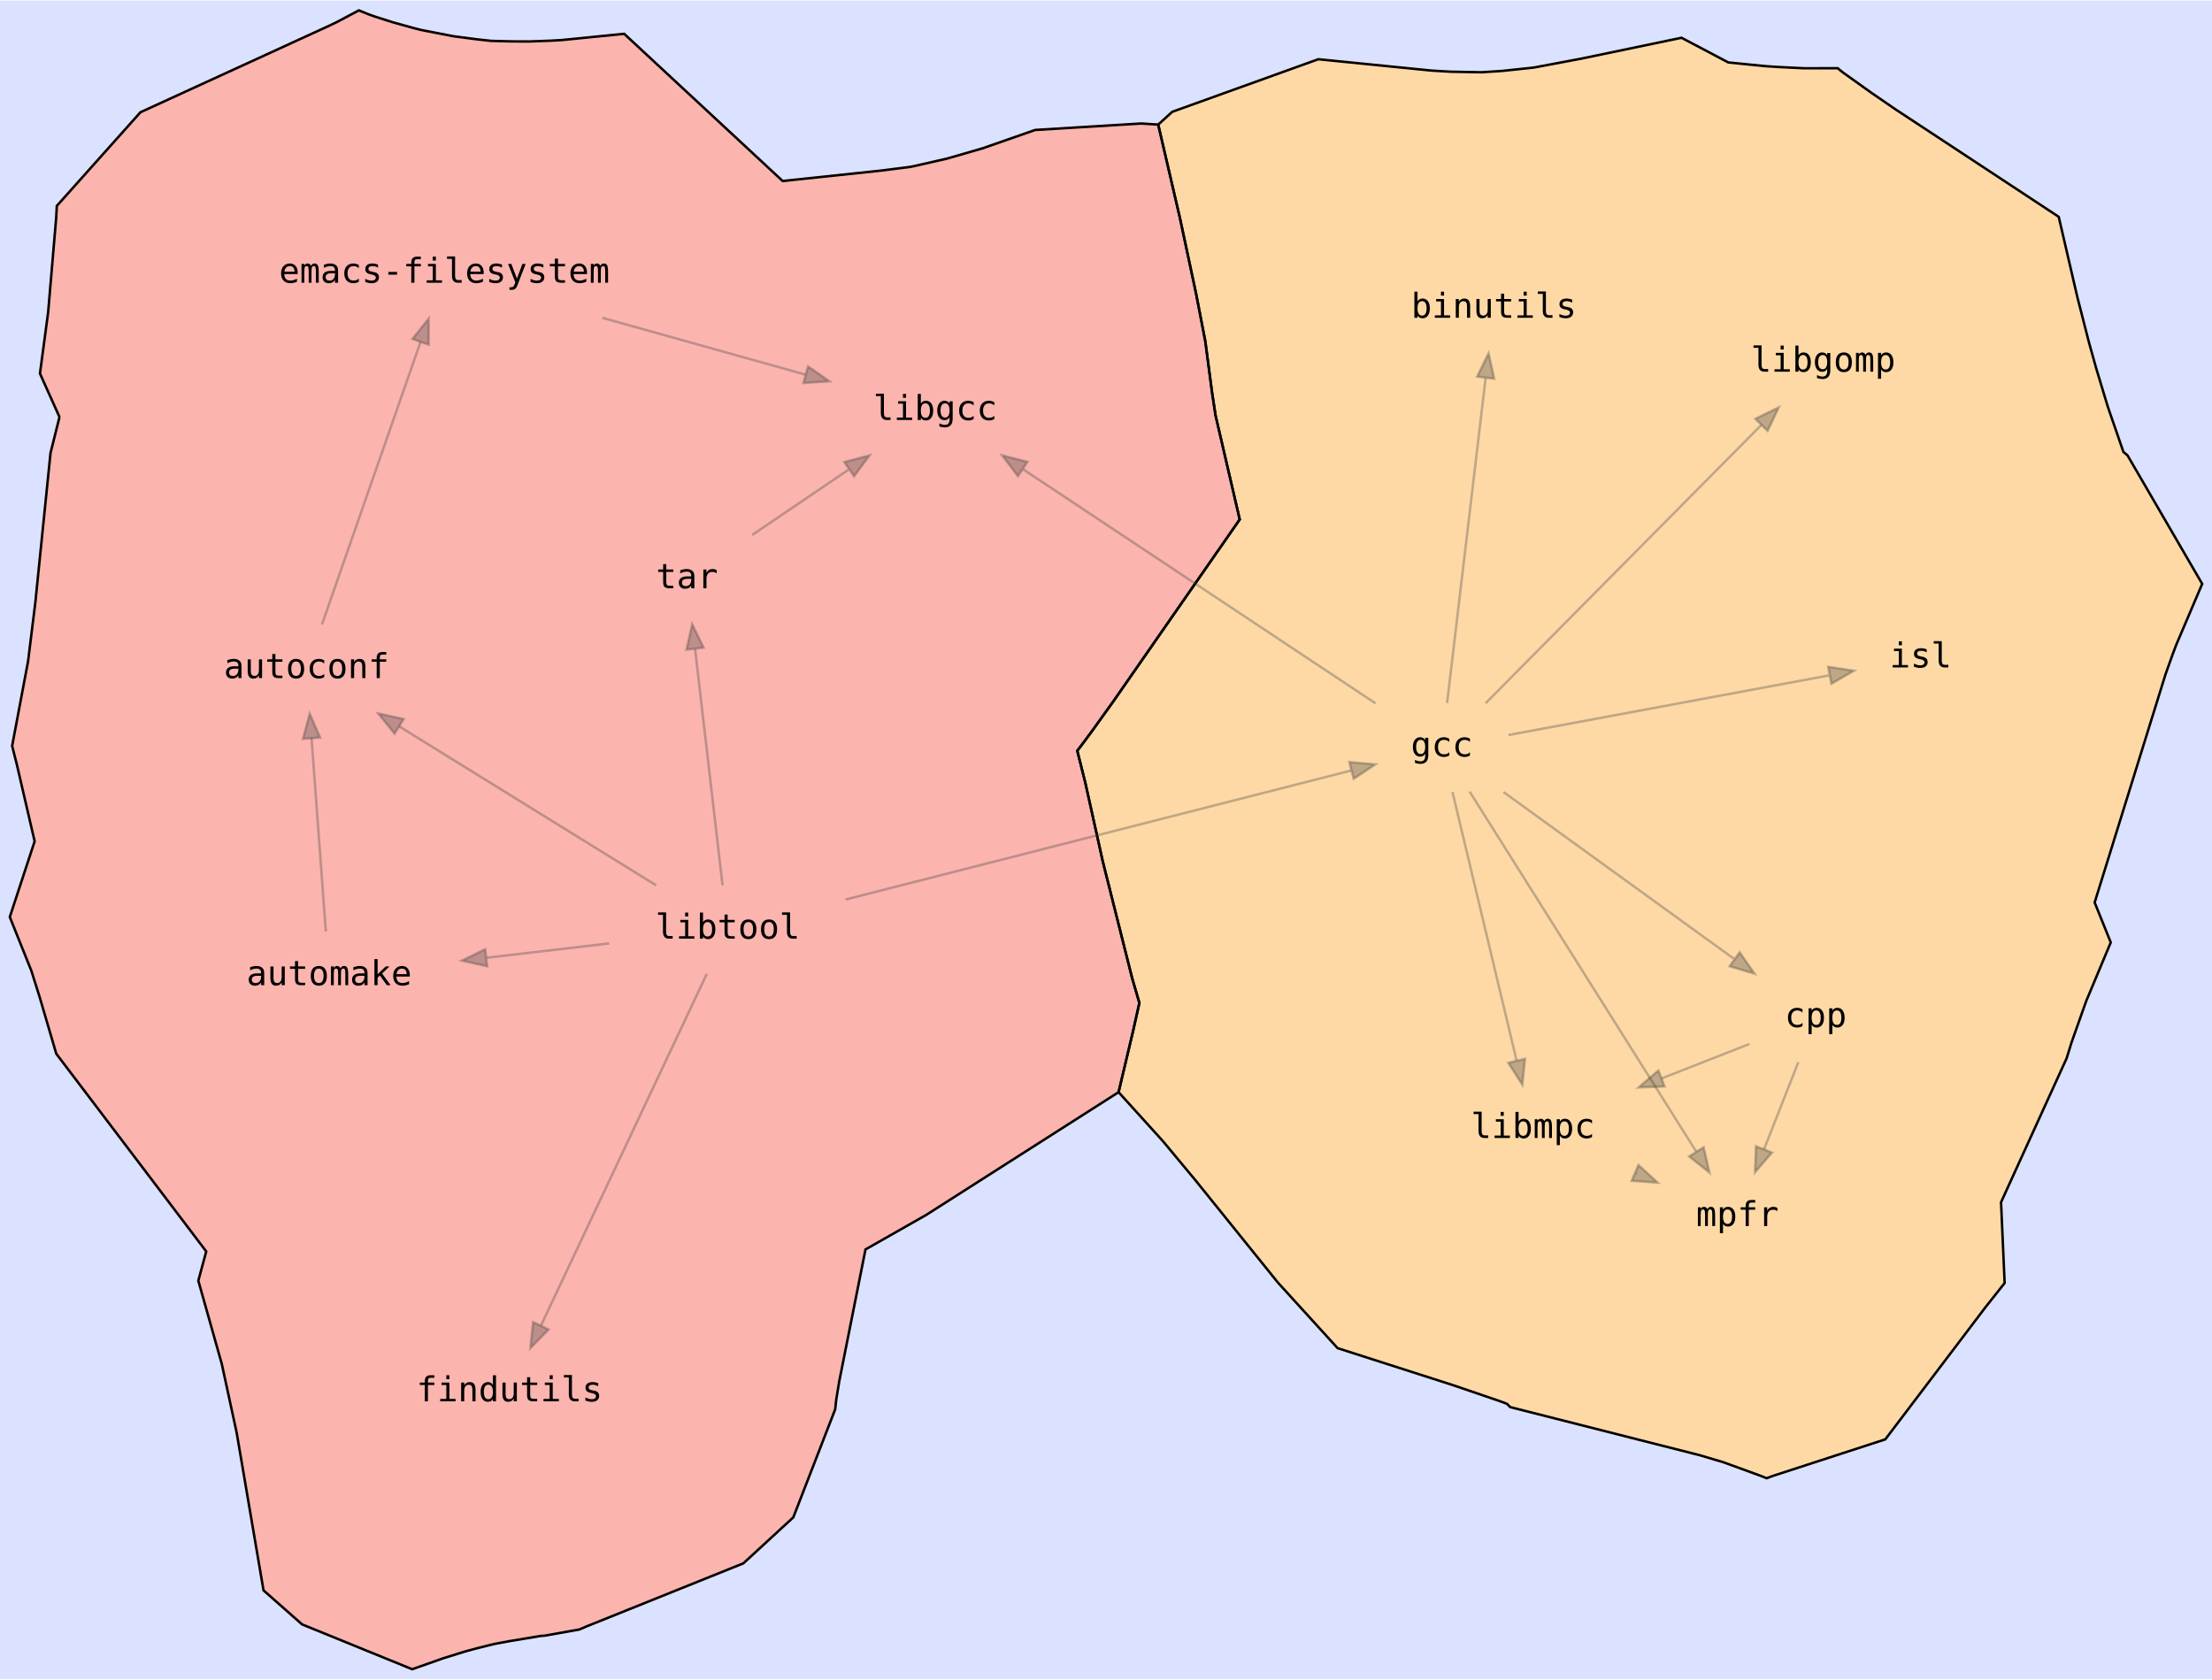
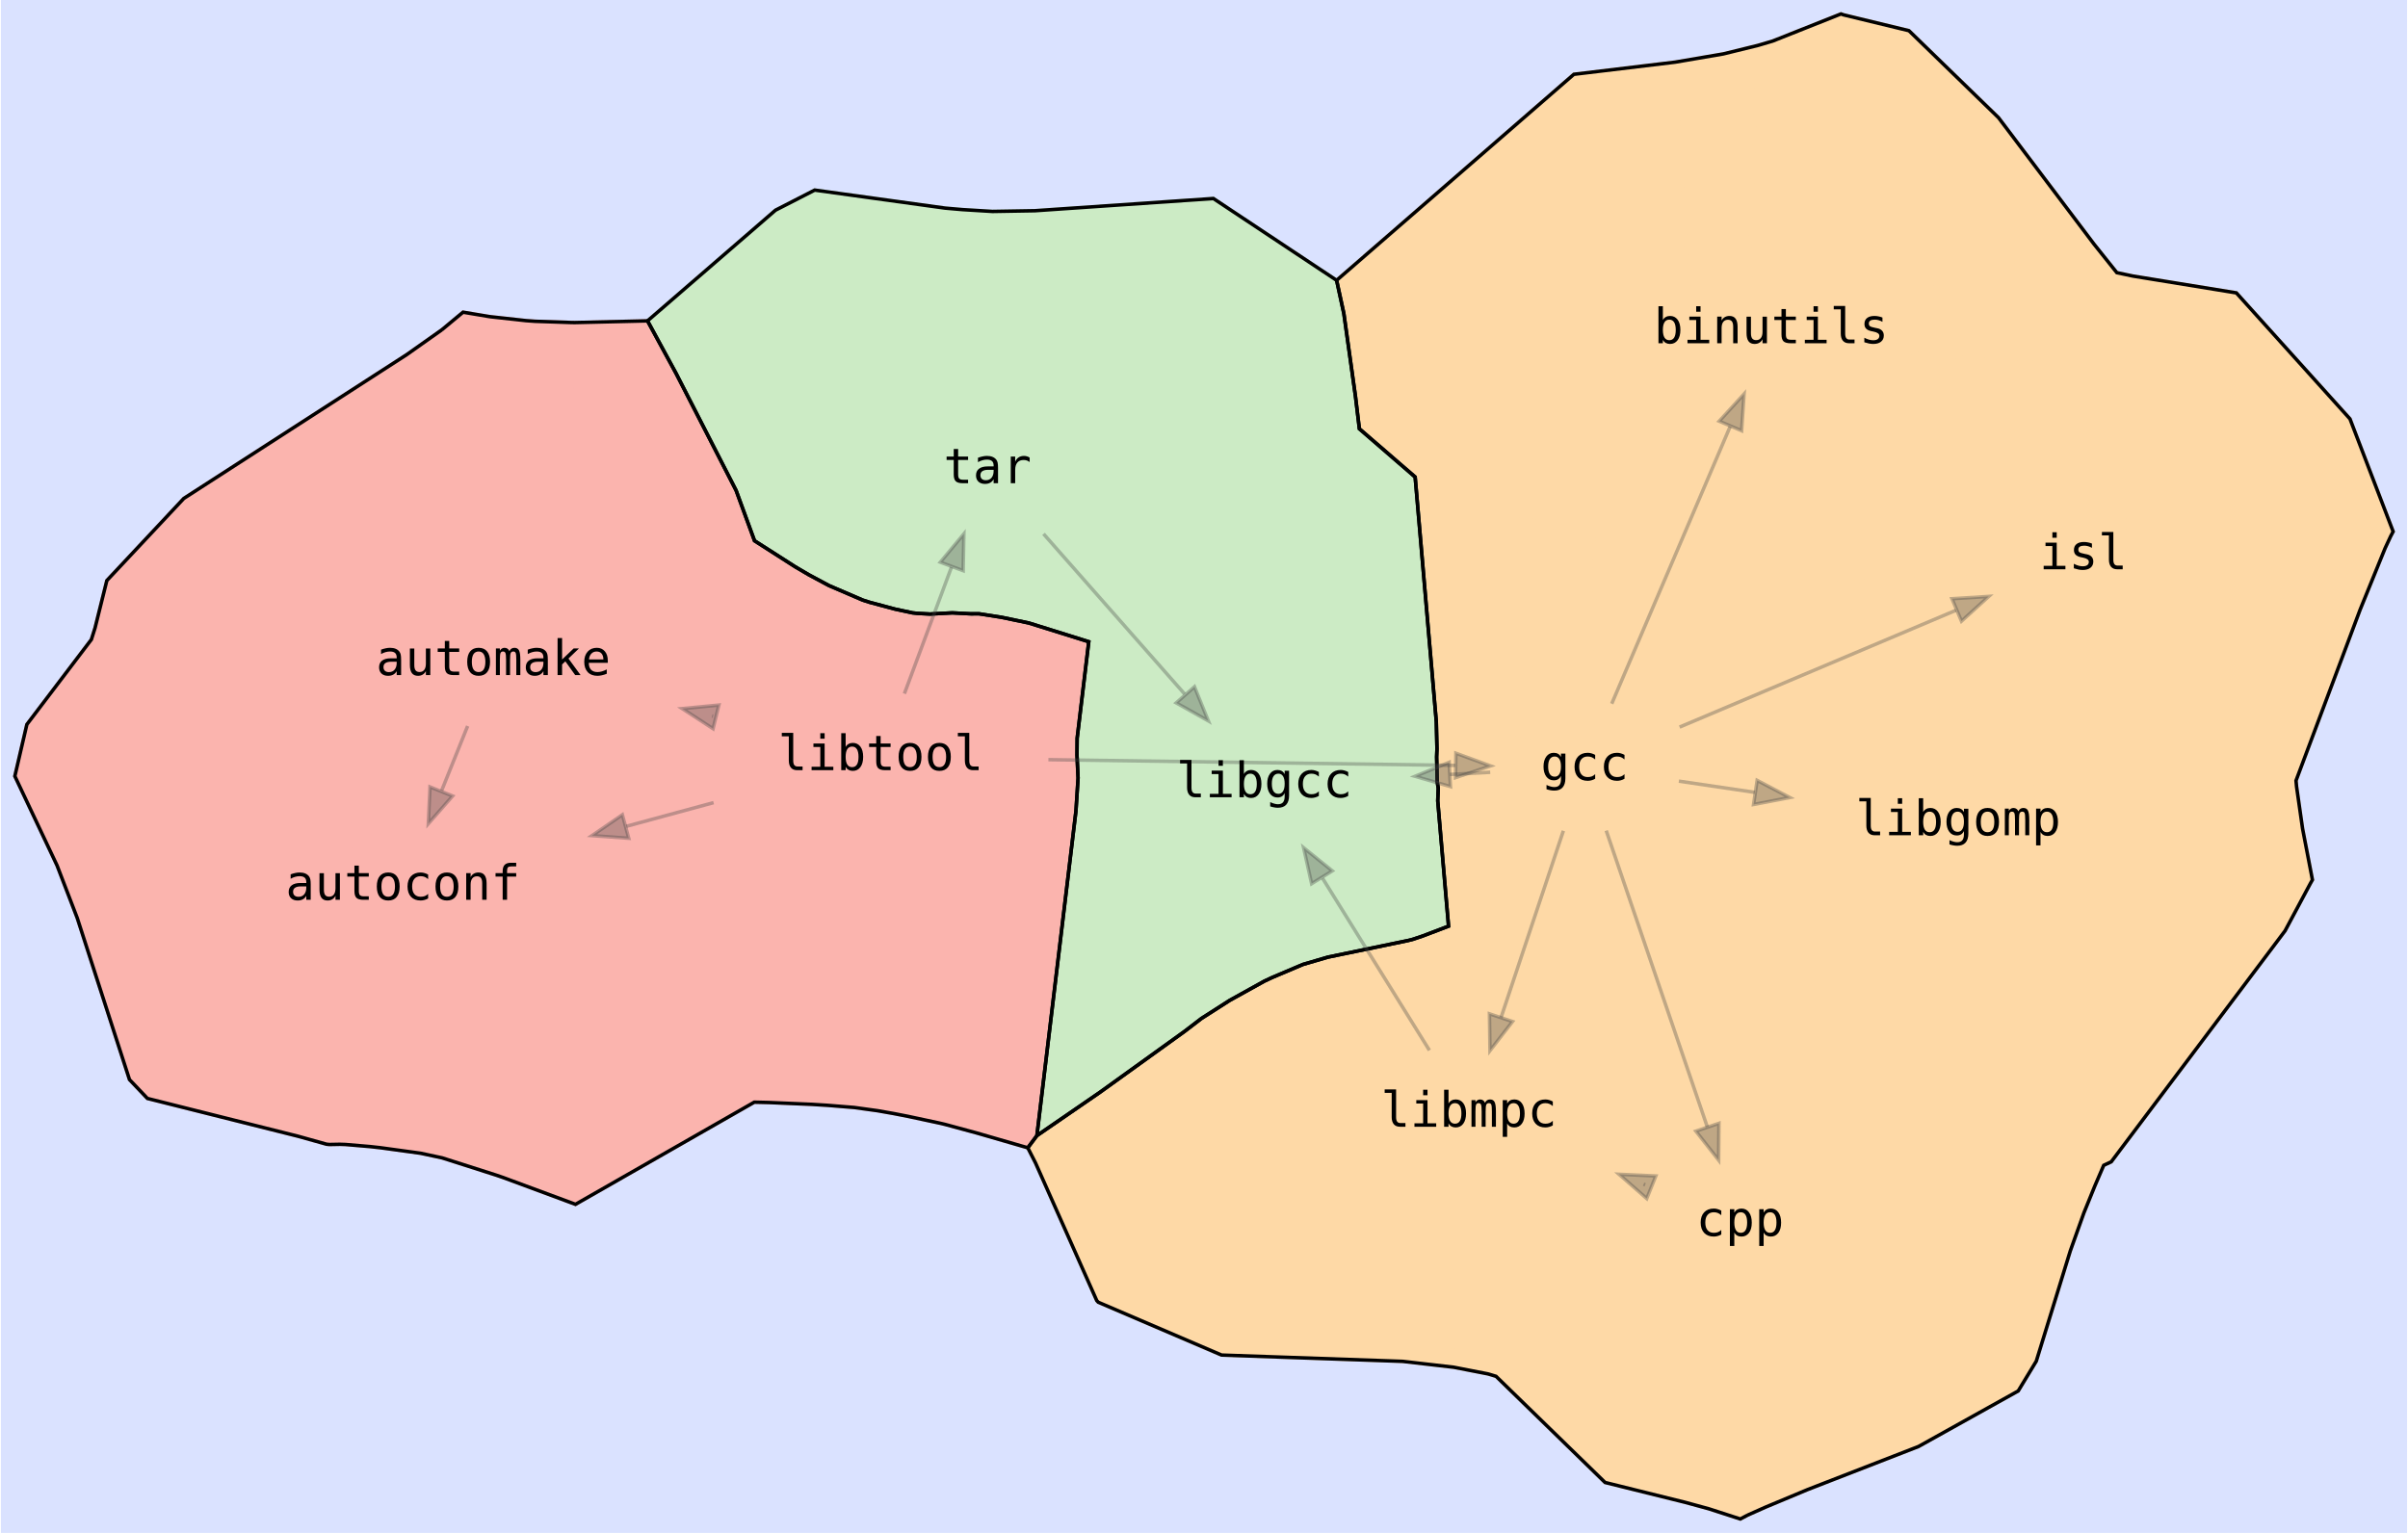
- <svg xmlns="http://www.w3.org/2000/svg" width="902pt" height="685pt" viewBox="0.00 0.00 902.17 684.65">
-   <g id="graph0" class="graph" transform="scale(1 1) rotate(0) translate(71.0309 585.6725)">
-     <polygon fill="#dae2ff" stroke="transparent" points="-71.031,98.979 -71.031,-585.673 831.138,-585.673 831.138,98.979 -71.031,98.979" />
-     <polygon fill="#fbb4ae" stroke="#fbb4ae" points="424.741,-416.425 423.316,-425.794 420.56,-446.665 416.779,-466.207 410.222,-496.91 401.351,-535.092 394.406,-535.528 351.139,-532.891 329.694,-525.401 328.096,-476.772 330.12,-425.494 327.396,-422.67 360.505,-416.477 347.459,-415.678 344.605,-415.189 344.605,-415.189 347.459,-415.678 360.505,-416.477 327.396,-422.67 330.12,-425.494 328.096,-476.772 329.694,-525.401 315.157,-521.2 315.646,-444.3 315.608,-443.918 311.299,-422.942 315.801,-421.06 319.252,-418.184 318.242,-416.95 316.615,-415.697 316.615,-415.697 318.242,-416.95 319.252,-418.184 315.801,-421.06 311.299,-422.942 308.939,-422.942 305.681,-421.651 301.597,-418.251 301.238,-418.251 303.115,-342.569 297.275,-417.079 295.998,-416.356 294.476,-413.73 294.476,-413.73 295.998,-416.356 297.275,-417.079 303.115,-342.569 301.238,-418.251 301.597,-418.251 305.681,-421.651 308.939,-422.942 311.299,-422.942 315.608,-443.918 315.646,-444.3 315.157,-521.2 301.836,-518.164 300.681,-517.924 299.708,-517.762 288.201,-516.31 248.175,-512.074 183.542,-572.116 158.177,-569.577 155.413,-493.828 155.413,-493.828 158.177,-569.577 153.839,-569.325 144.785,-568.988 137.844,-569.021 129.163,-569.246 129.246,-559.931 128.578,-514.06 129.2,-499.867 133.05,-474.359 133.05,-474.359 129.2,-499.867 128.578,-514.06 129.246,-559.931 129.163,-569.246 123.512,-569.867 113.919,-571.124 113.83,-512.371 118.352,-475.502 119.375,-474.528 116.476,-471.619 113.788,-470.086 110.463,-469.454 107.198,-470.089 107.198,-470.089 110.463,-469.454 113.788,-470.086 116.476,-471.619 119.375,-474.528 118.352,-475.502 113.83,-512.371 113.919,-571.124 100.659,-573.699 97.608,-574.482 88.95,-576.888 90.287,-494.876 87.497,-474.507 87.497,-474.507 90.287,-494.876 88.95,-576.888 81.608,-579.236 79.284,-580.076 75.332,-581.673 66.332,-576.9 63.408,-575.49 -13.743,-540.123 -47.855,-501.93 -48.096,-497.296 -51.386,-458.599 -54.73,-433.549 -46.766,-415.792 -50.425,-401.13 -56.622,-340.115 -59.572,-316.224 -66.079,-281.632 -64.137,-273.95 -56.901,-242.731 -67.031,-211.861 -58.221,-189.877 -54.872,-179.241 37.869,-180.564 40.948,-150.227 41.846,-160.555 41.846,-160.555 40.948,-150.227 37.869,-180.564 -54.872,-179.241 -48.083,-156.093 13.082,-75.437 9.857,-63.505 19.419,-29.584 25.502,-1.458 36.447,62.807 52.165,76.683 97.081,94.979 109.635,90.549 110.442,27.771 110.442,27.771 109.635,90.549 118.166,87.89 118.882,87.682 123.568,86.416 130.381,84.716 136.42,83.584 149.59,81.386 151.144,81.288 164.422,78.915 160.594,-14.211 160.539,-14.311 158.45,-16.284 152.919,13.902 150.466,37.834 149.601,74.239 141.832,-14.632 145.143,-17.364 145.665,-18.041 145.168,-18.678 141.921,-21.338 139.263,-22.396 135.262,-22.396 135.262,-22.396 139.263,-22.396 141.921,-21.338 145.168,-18.678 145.665,-18.041 145.143,-17.364 141.832,-14.632 149.601,74.239 150.466,37.834 152.919,13.902 158.45,-16.284 160.539,-14.311 160.594,-14.211 164.422,78.915 165.214,78.79 168.188,77.519 232.158,51.786 252.525,33.028 269.596,-11.022 270.039,-15.028 271.252,-22.447 281.961,-76.257 306.73,-90.338 385.183,-140.405 391.136,-165.501 393.67,-176.823 390.747,-186.803 378.741,-234.525 266.859,-214.996 247.763,-213.794 244.718,-210.762 244.006,-209.26 241.16,-207.502 237.871,-251.852 237.714,-258.616 232.44,-209 234.547,-206.797 232.517,-204.641 229.642,-202.88 229.642,-202.88 232.517,-204.641 234.547,-206.797 232.44,-209 229.914,-210.518 226.156,-211.298 221.335,-210.257 217.636,-207.994 216.688,-207.062 218.648,-204.989 218.648,-204.989 216.688,-207.062 215.243,-207.062 211.525,-264.31 210.859,-207.109 209.411,-208.028 207.351,-211.528 203.617,-214.301 197.3,-212.678 143.567,-220.217 145.015,-206.642 145.439,-196.443 88.502,-194.893 86.126,-192.276 98.204,-189.221 146.117,-187.329 146.608,-183.802 101.469,-182.634 88.544,-180.303 83.55,-184.94 83.238,-185.097 82.864,-185.439 78.848,-169.348 76.44,-187.817 75.949,-187.917 75.5,-187.917 74.853,-187.786 71.153,-149.257 72.443,-98.911 61.715,-95.921 63.291,-182.933 59.721,-183.628 55.345,-186.206 53.868,-187.609 56.14,-189.829 59.096,-191.549 59.096,-191.549 56.14,-189.829 53.868,-187.609 55.345,-186.206 59.721,-183.628 63.291,-182.933 61.715,-95.921 72.443,-98.911 71.153,-149.257 74.853,-187.786 75.5,-187.917 75.949,-187.917 76.44,-187.817 78.848,-169.348 82.864,-185.439 83.238,-185.097 83.55,-184.94 88.544,-180.303 101.469,-182.634 146.608,-183.802 146.117,-187.329 98.204,-189.221 86.126,-192.276 88.502,-194.893 145.439,-196.443 145.015,-206.642 143.567,-220.217 197.3,-212.678 203.617,-214.301 207.351,-211.528 209.411,-208.028 210.859,-207.109 211.525,-264.31 215.243,-207.062 216.688,-207.062 217.636,-207.994 224.013,-278.181 220.426,-278.358 220.728,-342.105 217.15,-345.106 216.271,-346.919 215.588,-347.648 212.258,-345.44 209.75,-344.921 209.75,-344.921 212.258,-345.44 215.588,-347.648 215.769,-348.976 215.387,-351.692 212.007,-353.972 209.116,-354.565 206.226,-353.974 206.226,-353.974 209.116,-354.565 212.007,-353.972 215.387,-351.692 215.769,-348.976 215.588,-347.648 216.271,-346.919 217.15,-345.106 220.728,-342.105 220.426,-278.358 224.013,-278.181 217.636,-207.994 221.335,-210.257 226.156,-211.298 229.914,-210.518 232.44,-209 237.714,-258.616 237.871,-251.852 241.16,-207.502 244.006,-209.26 244.718,-210.762 247.763,-213.794 266.859,-214.996 378.741,-234.525 371.637,-266.536 368.344,-279.663 370.952,-283.096 374.525,-287.935 383.12,-299.92 434.594,-374.019 424.741,-416.425 424.741,-416.425" />
-     <polygon fill="#fed9a6" stroke="#fed9a6" points="780.957,-446.24 776.227,-464.703 768.635,-497.417 768.188,-497.753 701.835,-541.452 692.24,-548.045 680.557,-556.391 679.649,-557.112 675.533,-470.921 676.403,-441.85 679.315,-440.055 681.323,-437.911 680.02,-436.55 675.462,-433.684 672.579,-433.118 669.24,-433.775 669.24,-433.775 672.579,-433.118 675.462,-433.684 680.02,-436.55 681.323,-437.911 679.315,-440.055 676.403,-441.85 675.533,-470.921 679.649,-557.112 678.516,-558.077 664.738,-558.064 665.053,-473.532 660.216,-438.011 658.548,-438.011 652.388,-367.242 652.235,-367.177 652.224,-387.123 654.295,-434.698 654.295,-434.698 652.224,-387.123 652.235,-367.177 652.388,-367.242 658.548,-438.011 660.216,-438.011 665.053,-473.532 664.738,-558.064 654.423,-558.572 649.044,-558.926 650.278,-515.25 654.331,-442.066 654.331,-442.066 650.278,-515.25 649.044,-558.926 633.889,-560.43 614.773,-570.505 573.898,-561.992 554.845,-558.408 553.302,-558.213 541.567,-556.974 533.179,-556.434 533.062,-525.885 534.329,-504.563 538.718,-464.693 541.459,-464.16 546.423,-461.174 547.534,-460.113 546.257,-458.861 546.257,-458.861 547.534,-460.113 546.423,-461.174 541.459,-464.16 538.718,-464.693 534.329,-504.563 533.062,-525.885 533.179,-556.434 520.523,-556.663 512.763,-557.123 466.647,-561.75 407.071,-540.299 401.351,-535.092 410.222,-496.91 416.779,-466.207 420.56,-446.665 423.316,-425.794 424.741,-416.425 434.594,-374.019 383.12,-299.92 505.533,-288.027 502.207,-370.765 511.209,-370.547 513.983,-431.486 512.999,-452.496 512.999,-452.496 513.983,-431.486 511.209,-370.547 502.207,-370.765 505.533,-288.027 508.683,-284.498 508.93,-284.353 510.176,-282.923 512.848,-284.66 512.848,-284.66 510.176,-282.923 509.919,-280.933 510.158,-279.073 510.313,-278.898 512.555,-277.476 512.555,-277.476 510.313,-278.898 510.158,-279.073 509.919,-280.933 510.176,-282.923 508.93,-284.353 508.683,-284.498 505.533,-288.027 383.12,-299.92 374.525,-287.935 370.952,-283.096 368.344,-279.663 371.637,-266.536 378.741,-234.525 390.747,-186.803 393.67,-176.823 391.136,-165.501 385.183,-140.405 403.225,-120.474 416.468,-104.552 450.132,-62.776 474.501,-35.995 521.617,-20.882 540.361,-14.479 542.358,-13.758 543.627,-13.249 551.865,-30.511 551.59,-48.99 548.55,-122.223 545.777,-124.314 545.01,-125.204 546.473,-126.985 548.032,-128.171 552.098,-129.791 552.098,-129.791 548.032,-128.171 546.473,-126.985 545.01,-125.204 545.777,-124.314 548.55,-122.223 551.59,-48.99 551.865,-30.511 543.627,-13.249 544.918,-11.936 622.258,7.694 624.541,-67.478 624.541,-67.478 622.258,7.694 631.848,10.55 632.783,-29.597 629.987,-87.88 629.335,-88.519 629.14,-90.307 629.296,-90.459 629.296,-90.459 629.14,-90.307 629.335,-88.519 629.987,-87.88 632.783,-29.597 631.848,10.55 647.259,16.162 649.49,17.07 652.227,16.065 697.892,1.218 738.779,-52.717 746.563,-62.543 745.102,-95.499 771.858,-154.245 773.878,-160.76 779.796,-177.472 789.843,-201.493 783.277,-217.776 812.181,-310.853 815.149,-319.171 816.604,-323.003 732.295,-322.777 723.783,-324.968 720.675,-322.63 719.091,-319.309 718.968,-319.17 719.227,-317.225 719,-315.509 718.848,-315.154 716.527,-313.67 716.527,-313.67 718.848,-315.154 719,-315.509 719.227,-317.225 718.968,-319.17 719.091,-319.309 720.675,-322.63 723.783,-324.968 732.295,-322.777 816.604,-323.003 827.138,-347.739 796.672,-400.184 795.014,-401.549 788.664,-419.938 783.856,-435.862 780.957,-446.24 780.957,-446.24" />
-     <polyline fill="none" stroke="#000000" points="-46.766,-415.792 -50.425,-401.13 -56.622,-340.115 -59.572,-316.224 -66.079,-281.632 -64.137,-273.95 -56.901,-242.731 -67.031,-211.861 -58.221,-189.877 -54.872,-179.241 -48.083,-156.093 13.082,-75.437 9.857,-63.505 19.419,-29.584 25.502,-1.458 36.447,62.807 52.165,76.683 97.081,94.979 109.635,90.549 118.166,87.89 118.882,87.682 123.568,86.416 130.381,84.716 136.42,83.584 149.59,81.386 151.144,81.288 164.422,78.915 165.214,78.79 168.188,77.519 232.158,51.786 252.525,33.028 269.596,-11.022 270.039,-15.028 271.252,-22.447 281.961,-76.257 306.73,-90.338 385.183,-140.405 391.136,-165.501 393.67,-176.823 390.747,-186.803 378.741,-234.525 371.637,-266.536 368.344,-279.663 370.952,-283.096 374.525,-287.935 383.12,-299.92 434.594,-374.019 424.741,-416.425 423.316,-425.794 420.56,-446.665 416.779,-466.207 410.222,-496.91 401.351,-535.092 394.406,-535.528 351.139,-532.891 329.694,-525.401 315.157,-521.2 301.836,-518.164 300.681,-517.924 299.708,-517.762 288.201,-516.31 248.175,-512.074 183.542,-572.116 158.177,-569.577 153.839,-569.325 144.785,-568.988 137.844,-569.021 129.163,-569.246 123.512,-569.867 113.919,-571.124 100.659,-573.699 97.608,-574.482 88.95,-576.888 81.608,-579.236 79.284,-580.076 75.332,-581.673 66.332,-576.9 63.408,-575.49 -13.743,-540.123 -47.855,-501.93 -48.096,-497.296 -51.386,-458.599 -54.73,-433.549 -46.766,-415.792 " />
-     <polyline fill="none" stroke="#000000" points="779.796,-177.472 789.843,-201.493 783.277,-217.776 812.181,-310.853 815.149,-319.171 816.604,-323.003 827.138,-347.739 796.672,-400.184 795.014,-401.549 788.664,-419.938 783.856,-435.862 780.957,-446.24 776.227,-464.703 768.635,-497.417 768.188,-497.753 701.835,-541.452 692.24,-548.045 680.557,-556.391 679.649,-557.112 678.516,-558.077 664.738,-558.064 654.423,-558.572 649.044,-558.926 633.889,-560.43 614.773,-570.505 573.898,-561.992 554.845,-558.408 553.302,-558.213 541.567,-556.974 533.179,-556.434 520.523,-556.663 512.763,-557.123 466.647,-561.75 407.071,-540.299 401.351,-535.092 410.222,-496.91 416.779,-466.207 420.56,-446.665 423.316,-425.794 424.741,-416.425 434.594,-374.019 383.12,-299.92 374.525,-287.935 370.952,-283.096 368.344,-279.663 371.637,-266.536 378.741,-234.525 390.747,-186.803 393.67,-176.823 391.136,-165.501 385.183,-140.405 403.225,-120.474 416.468,-104.552 450.132,-62.776 474.501,-35.995 521.617,-20.882 540.361,-14.479 542.358,-13.758 543.627,-13.249 544.918,-11.936 622.258,7.694 631.848,10.55 647.259,16.162 649.49,17.07 652.227,16.065 697.892,1.218 738.779,-52.717 746.563,-62.543 745.102,-95.499 771.858,-154.245 773.878,-160.76 779.796,-177.472 " />
+ <svg xmlns="http://www.w3.org/2000/svg" width="691pt" height="440pt" viewBox="0.00 0.00 691.21 440.47">
+   <g id="graph0" class="graph" transform="scale(1 1) rotate(0) translate(61.5284 369.4179)">
+     <polygon fill="#dae2ff" stroke="transparent" points="-61.528,71.055 -61.528,-369.418 629.68,-369.418 629.68,71.055 -61.528,71.055" />
+     <polygon fill="#fbb4ae" stroke="#fbb4ae" points="209.617,-46.347 218.878,-43.836 233.458,-39.609 236.071,-43.097 247.293,-136.412 247.909,-145.933 247.893,-146.035 247.595,-152.398 247.639,-157.288 250.974,-185.023 233.753,-190.405 225.841,-192.057 219.49,-193.047 219.479,-193.048 217.064,-193.044 211.772,-193.319 205.369,-192.977 201.758,-193.169 200.366,-193.317 195.331,-194.392 188.01,-196.354 186.04,-196.986 176.376,-201.14 170.546,-204.264 172.491,-156.491 168.952,-159.231 144.792,-155.769 135.543,-155.917 138.288,-173.666 112.318,-173.719 112.318,-173.719 138.288,-173.666 135.543,-155.917 144.792,-155.769 168.952,-159.231 172.491,-156.491 170.546,-204.264 166.604,-206.581 154.956,-214.034 149.668,-228.485 132.414,-262.135 124.221,-277.217 103.34,-276.729 103.492,-200.658 105.398,-186.446 105.398,-186.446 103.492,-200.658 103.34,-276.729 102.362,-276.743 91.917,-277.095 89.294,-277.283 79.148,-278.398 78.538,-278.488 71.226,-279.71 65.168,-274.675 55.071,-267.534 -8.992,-226.195 -31.102,-202.594 -34.494,-188.967 2.231,-186.336 42.187,-184.909 42.187,-184.909 2.231,-186.336 -34.494,-188.967 -35.541,-185.653 -54.075,-161.251 -57.528,-146.393 -45.4,-120.728 -39.605,-105.641 -24.595,-59.2 -19.441,-53.788 23.832,-42.925 32.019,-40.634 32.831,-40.553 35.834,-40.61 34.388,-84.851 35.835,-114.497 36.046,-114.537 38.054,-114.537 38.133,-114.552 40.113,-142.009 39.991,-148.546 34.643,-150.366 26.779,-154.2 1.587,-168.252 34.394,-171.778 34.394,-171.778 1.587,-168.252 26.779,-154.2 34.643,-150.366 39.991,-148.546 40.113,-142.009 38.133,-114.552 38.054,-114.537 36.046,-114.537 35.835,-114.497 34.388,-84.851 35.834,-40.61 37.468,-40.556 44.523,-39.954 47.558,-39.616 59.045,-38.038 65.229,-36.709 80.814,-31.727 82.837,-31.028 103.527,-23.359 154.9,-52.717 159.072,-52.618 171.367,-52.093 175.865,-51.815 183.597,-51.189 190.284,-50.267 194.882,-49.457 199.058,-48.642 199.855,-150.911 196.448,-148.425 193.815,-147.458 193.815,-147.458 196.448,-148.425 199.855,-150.911 199.058,-48.642 207.926,-46.741 209.617,-46.347 209.617,-46.347" />
+     <polygon fill="#fed9a6" stroke="#fed9a6" points="422.566,-298.214 426.023,-278.384 426.023,-278.384 422.566,-298.214 419.399,-351.558 433.277,-353.928 443.232,-356.376 440.693,-293.595 442.623,-277.923 444.946,-278.801 448.884,-278.801 452.293,-277.488 456.41,-274.358 456.313,-274.255 452.387,-271.367 449.161,-270.158 449.161,-270.158 452.387,-271.367 456.313,-274.255 456.41,-274.358 452.293,-277.488 448.884,-278.801 444.946,-278.801 442.623,-277.923 440.693,-293.595 443.232,-356.376 447.433,-357.618 467.058,-365.418 467.818,-365.148 486.584,-360.599 512.312,-335.605 539.726,-299.299 472.554,-281.168 471.115,-279.231 480.13,-276.038 467.37,-272.726 483.879,-268.253 520.574,-265.039 525.058,-269.06 525.058,-269.06 520.574,-265.039 483.879,-268.253 467.37,-272.726 480.13,-276.038 471.115,-279.231 472.554,-281.168 539.726,-299.299 546.303,-291.07 550.923,-290.093 548.816,-253.314 548.509,-216.907 548.509,-216.907 548.816,-253.314 550.923,-290.093 580.636,-285.26 613.277,-249.048 625.68,-216.681 624.978,-215.344 623.354,-211.853 616.183,-194.211 548.465,-202.583 545.732,-205.41 544.554,-205.962 543.276,-207.098 542.7,-206.687 538.549,-205.122 534.314,-205.122 532.314,-205.844 529.983,-207.605 529.265,-206.903 509.418,-203.713 476.697,-202.692 461.864,-201.647 477.977,-188.819 486.158,-183.238 495.985,-177.681 498.411,-176.462 498.802,-176.289 502.108,-175.021 503.139,-174.686 506.41,-136.009 509.747,-133.504 510.151,-133.057 509.949,-132.837 505.947,-129.843 502.985,-128.731 502.985,-128.731 505.947,-129.843 509.949,-132.837 510.151,-133.057 509.747,-133.504 506.41,-136.009 503.139,-174.686 502.108,-175.021 498.802,-176.289 498.411,-176.462 495.985,-177.681 486.158,-183.238 477.977,-188.819 461.864,-201.647 476.697,-202.692 509.418,-203.713 529.265,-206.903 529.983,-207.605 532.314,-205.844 528.085,-171.295 526.868,-171.403 521.106,-171.247 523.173,-140.46 523.173,-140.46 521.106,-171.247 526.868,-171.403 528.085,-171.295 532.314,-205.844 534.314,-205.122 538.549,-205.122 542.7,-206.687 543.276,-207.098 544.554,-205.962 545.732,-205.41 548.465,-202.583 616.183,-194.211 597.771,-145.101 597.93,-143.39 599.656,-131.319 602.492,-116.603 601.922,-115.596 594.63,-101.956 544.695,-35.578 542.535,-34.572 539.96,-28.584 536.843,-20.909 532.937,-9.985 523.165,21.702 517.972,30.269 489.329,46.226 457.474,58.604 445.418,63.639 440.23,65.95 438.142,67.055 429.09,64.124 422.321,62.273 399.293,56.562 367.973,26.057 365.826,25.411 365.499,25.331 355.82,23.447 355.067,2.152 357.077,-45.244 354.046,-46.926 351.167,-49.666 351.774,-50.206 356.913,-53.181 361.182,-54.002 362.455,-53.778 365.943,-69.47 367.794,-94.231 370.633,-49.425 370.665,-49.419 372.221,-49.419 373.036,-48.356 373.036,-48.356 372.221,-49.419 370.665,-49.419 370.633,-49.425 367.794,-94.231 365.943,-69.47 362.455,-53.778 361.182,-54.002 356.913,-53.181 351.774,-50.206 351.167,-49.666 354.046,-46.926 357.077,-45.244 355.067,2.152 355.82,23.447 341.127,21.758 289.128,19.953 253.707,4.776 253.266,4.29 235.674,-35.261 233.458,-39.609 236.071,-43.097 254.238,-55.59 278.471,-73.035 283.366,-76.788 291.483,-81.981 301.418,-87.493 303.778,-88.595 312.478,-92.283 319.672,-94.393 342.654,-99.154 344.061,-99.505 346.881,-100.454 354.329,-103.29 351.219,-139.291 351.363,-142.91 351.072,-144.827 350.904,-151.915 350.997,-154.221 350.814,-161.982 381.93,-155.677 373.16,-221.74 386.814,-217.051 390.432,-215.924 396.128,-214.508 396.697,-165.789 394.223,-153.608 392.724,-153.608 386.683,-151.209 386.385,-150.994 386.97,-146.688 388.89,-145.263 390.44,-144.708 390.44,-144.708 388.89,-145.263 386.97,-146.688 386.385,-150.994 386.683,-151.209 392.724,-153.608 394.223,-153.608 396.697,-165.789 396.128,-214.508 390.432,-215.924 386.814,-217.051 373.16,-221.74 381.93,-155.677 350.814,-161.982 344.735,-232.352 328.707,-246.208 327.582,-255.559 324.25,-279.329 322.173,-288.866 390.329,-348.068 419.399,-351.558 422.566,-298.214 422.566,-298.214" />
+     <polygon fill="#ccebc5" stroke="#ccebc5" points="154.956,-214.034 149.668,-228.485 132.414,-262.135 210.08,-240.872 210.01,-300.076 213.765,-238.232 215.55,-236.701 215.196,-234.124 215.48,-232.048 216.336,-231.405 220.146,-229.931 224.324,-229.931 227.154,-230.966 228.003,-231.58 229.23,-230.606 229.23,-230.606 228.003,-231.58 227.154,-230.966 224.324,-229.931 220.146,-229.931 216.336,-231.405 215.48,-232.048 215.196,-234.124 215.55,-236.701 213.765,-238.232 210.01,-300.076 210.08,-240.872 132.414,-262.135 124.221,-277.217 160.986,-309.022 172.245,-314.797 209.714,-309.616 214.675,-309.186 217.016,-237.776 219.507,-238.678 223.521,-238.678 223.521,-238.678 219.507,-238.678 217.016,-237.776 214.675,-309.186 223.312,-308.66 235.513,-308.866 233.084,-263.45 233.084,-263.45 235.513,-308.866 286.771,-312.379 322.173,-288.866 324.25,-279.329 327.582,-255.559 328.707,-246.208 344.735,-232.352 350.814,-161.982 350.997,-154.221 350.904,-151.915 351.072,-144.827 351.363,-142.91 351.219,-139.291 354.329,-103.29 346.881,-100.454 344.061,-99.505 342.654,-99.154 319.672,-94.393 319.577,-123.367 321.377,-136.64 321.377,-136.64 319.577,-123.367 319.672,-94.393 312.478,-92.283 303.778,-88.595 301.418,-87.493 291.483,-81.981 283.366,-76.788 278.471,-73.035 254.238,-55.59 236.071,-43.097 247.293,-136.412 247.909,-145.933 247.893,-146.035 247.595,-152.398 247.639,-157.288 250.974,-185.023 233.753,-190.405 225.841,-192.057 219.49,-193.047 219.479,-193.048 217.064,-193.044 211.772,-193.319 211.768,-210.393 209.926,-226.812 209.926,-226.812 211.768,-210.393 211.772,-193.319 205.369,-192.977 201.758,-193.169 200.366,-193.317 195.331,-194.392 188.01,-196.354 186.04,-196.986 176.376,-201.14 170.546,-204.264 166.604,-206.581 154.956,-214.034 154.956,-214.034" />
+     <polyline fill="none" stroke="#000000" points="65.168,-274.675 55.071,-267.534 -8.992,-226.195 -31.102,-202.594 -34.494,-188.967 -35.541,-185.653 -54.075,-161.251 -57.528,-146.393 -45.4,-120.728 -39.605,-105.641 -24.595,-59.2 -19.441,-53.788 23.832,-42.925 32.019,-40.634 32.831,-40.553 35.834,-40.61 37.468,-40.556 44.523,-39.954 47.558,-39.616 59.045,-38.038 65.229,-36.709 80.814,-31.727 82.837,-31.028 103.527,-23.359 154.9,-52.717 159.072,-52.618 171.367,-52.093 175.865,-51.815 183.597,-51.189 190.284,-50.267 194.882,-49.457 199.058,-48.642 207.926,-46.741 209.617,-46.347 218.878,-43.836 233.458,-39.609 236.071,-43.097 247.293,-136.412 247.909,-145.933 247.893,-146.035 247.595,-152.398 247.639,-157.288 250.974,-185.023 233.753,-190.405 225.841,-192.057 219.49,-193.047 219.479,-193.048 217.064,-193.044 211.772,-193.319 205.369,-192.977 201.758,-193.169 200.366,-193.317 195.331,-194.392 188.01,-196.354 186.04,-196.986 176.376,-201.14 170.546,-204.264 166.604,-206.581 154.956,-214.034 149.668,-228.485 132.414,-262.135 124.221,-277.217 103.34,-276.729 102.362,-276.743 91.917,-277.095 89.294,-277.283 79.148,-278.398 78.538,-278.488 71.226,-279.71 65.168,-274.675 " />
+     <polyline fill="none" stroke="#000000" points="440.23,65.95 438.142,67.055 429.09,64.124 422.321,62.273 399.293,56.562 367.973,26.057 365.826,25.411 365.499,25.331 355.82,23.447 341.127,21.758 289.128,19.953 253.707,4.776 253.266,4.29 235.674,-35.261 233.458,-39.609 236.071,-43.097 254.238,-55.59 278.471,-73.035 283.366,-76.788 291.483,-81.981 301.418,-87.493 303.778,-88.595 312.478,-92.283 319.672,-94.393 342.654,-99.154 344.061,-99.505 346.881,-100.454 354.329,-103.29 351.219,-139.291 351.363,-142.91 351.072,-144.827 350.904,-151.915 350.997,-154.221 350.814,-161.982 344.735,-232.352 328.707,-246.208 327.582,-255.559 324.25,-279.329 322.173,-288.866 390.329,-348.068 419.399,-351.558 433.277,-353.928 443.232,-356.376 447.433,-357.618 467.058,-365.418 467.818,-365.148 486.584,-360.599 512.312,-335.605 539.726,-299.299 546.303,-291.07 550.923,-290.093 580.636,-285.26 613.277,-249.048 625.68,-216.681 624.978,-215.344 623.354,-211.853 616.183,-194.211 597.771,-145.101 597.93,-143.39 599.656,-131.319 602.492,-116.603 601.922,-115.596 594.63,-101.956 544.695,-35.578 542.535,-34.572 539.96,-28.584 536.843,-20.909 532.937,-9.985 523.165,21.702 517.972,30.269 489.329,46.226 457.474,58.604 445.418,63.639 440.23,65.95 " />
+     <polyline fill="none" stroke="#000000" points="312.478,-92.283 319.672,-94.393 342.654,-99.154 344.061,-99.505 346.881,-100.454 354.329,-103.29 351.219,-139.291 351.363,-142.91 351.072,-144.827 350.904,-151.915 350.997,-154.221 350.814,-161.982 344.735,-232.352 328.707,-246.208 327.582,-255.559 324.25,-279.329 322.173,-288.866 286.771,-312.379 235.513,-308.866 223.312,-308.66 214.675,-309.186 209.714,-309.616 172.245,-314.797 160.986,-309.022 124.221,-277.217 132.414,-262.135 149.668,-228.485 154.956,-214.034 166.604,-206.581 170.546,-204.264 176.376,-201.14 186.04,-196.986 188.01,-196.354 195.331,-194.392 200.366,-193.317 201.758,-193.169 205.369,-192.977 211.772,-193.319 217.064,-193.044 219.479,-193.048 219.49,-193.047 225.841,-192.057 233.753,-190.405 250.974,-185.023 247.639,-157.288 247.595,-152.398 247.893,-146.035 247.909,-145.933 247.293,-136.412 236.071,-43.097 254.238,-55.59 278.471,-73.035 283.366,-76.788 291.483,-81.981 301.418,-87.493 303.778,-88.595 312.478,-92.283 " />
    <g id="edge1" class="edge">
-       <path fill="none" stroke="#444444" stroke-opacity="0.333" d="M60.289,-331.197C70.08,-359.269 88.946,-413.355 100.47,-446.396" />
-       <polygon fill="#444444" fill-opacity="0.333" stroke="#444444" stroke-opacity="0.333" points="97.195,-447.632 103.793,-455.922 103.804,-445.327 97.195,-447.632" />
+       <path fill="none" stroke="#444444" stroke-opacity="0.333" d="M72.543,-160.802C70.22,-155.029 67.601,-148.518 65.077,-142.244" />
+       <polygon fill="#444444" fill-opacity="0.333" stroke="#444444" stroke-opacity="0.333" points="68.225,-140.691 61.246,-132.72 61.731,-143.304 68.225,-140.691" />
    </g>
    <g id="edge2" class="edge">
-       <path fill="none" stroke="#444444" stroke-opacity="0.333" d="M174.643,-456.266C201.383,-448.787 232.028,-440.216 257.427,-433.113" />
-       <polygon fill="#444444" fill-opacity="0.333" stroke="#444444" stroke-opacity="0.333" points="258.555,-436.432 267.243,-430.368 256.669,-429.691 258.555,-436.432" />
+       <path fill="none" stroke="#444444" stroke-opacity="0.333" d="M410.824,-28.968C410.671,-29.03 410.517,-29.092 410.363,-29.154" />
+       <polygon fill="#444444" fill-opacity="0.333" stroke="#444444" stroke-opacity="0.333" points="411.262,-25.019 403.292,-32 413.876,-31.512 411.262,-25.019" />
    </g>
    <g id="edge3" class="edge">
-       <path fill="none" stroke="#444444" stroke-opacity="0.333" d="M61.863,-205.955C60.333,-226.644 57.817,-260.654 56.033,-284.784" />
-       <polygon fill="#444444" fill-opacity="0.333" stroke="#444444" stroke-opacity="0.333" points="52.541,-284.542 55.294,-294.773 59.522,-285.058 52.541,-284.542" />
+       <path fill="none" stroke="#444444" stroke-opacity="0.333" d="M348.837,-67.612C340.136,-81.626 327.987,-101.192 318.162,-117.017" />
+       <polygon fill="#444444" fill-opacity="0.333" stroke="#444444" stroke-opacity="0.333" points="314.99,-115.491 312.689,-125.832 320.937,-119.183 314.99,-115.491" />
    </g>
    <g id="edge4" class="edge">
-       <path fill="none" stroke="#444444" stroke-opacity="0.333" d="M642.468,-160.061C631.75,-155.856 619.044,-150.871 606.659,-146.012" />
-       <polygon fill="#444444" fill-opacity="0.333" stroke="#444444" stroke-opacity="0.333" points="607.876,-142.73 597.289,-142.336 605.32,-149.247 607.876,-142.73" />
+       <path fill="none" stroke="#444444" stroke-opacity="0.333" d="M399.62,-130.751C407.152,-108.662 419.925,-71.208 428.667,-45.574" />
+       <polygon fill="#444444" fill-opacity="0.333" stroke="#444444" stroke-opacity="0.333" points="431.998,-46.649 431.913,-36.055 425.373,-44.39 431.998,-46.649" />
    </g>
    <g id="edge5" class="edge">
-       <path fill="none" stroke="#444444" stroke-opacity="0.333" d="M662.422,-152.652C658.315,-142.215 653.06,-128.857 648.441,-117.116" />
-       <polygon fill="#444444" fill-opacity="0.333" stroke="#444444" stroke-opacity="0.333" points="651.667,-115.757 644.749,-107.733 645.153,-118.32 651.667,-115.757" />
+       <path fill="none" stroke="#444444" stroke-opacity="0.333" d="M387.313,-130.692C382.3,-115.669 375.116,-94.143 369.398,-77.009" />
+       <polygon fill="#444444" fill-opacity="0.333" stroke="#444444" stroke-opacity="0.333" points="372.714,-75.889 366.228,-67.511 366.074,-78.105 372.714,-75.889" />
    </g>
    <g id="edge6" class="edge">
-       <path fill="none" stroke="#444444" stroke-opacity="0.333" d="M596.359,-107.242C596.45,-107.203 596.54,-107.164 596.631,-107.124" />
-       <polygon fill="#444444" fill-opacity="0.333" stroke="#444444" stroke-opacity="0.333" points="597.221,-110.682 605.019,-103.51 594.451,-104.253 597.221,-110.682" />
+       <path fill="none" stroke="#444444" stroke-opacity="0.333" d="M366.299,-147.507C362.588,-147.309 358.678,-147.099 354.694,-146.886" />
+       <polygon fill="#444444" fill-opacity="0.333" stroke="#444444" stroke-opacity="0.333" points="354.878,-143.391 344.705,-146.351 354.504,-150.381 354.878,-143.391" />
    </g>
    <g id="edge7" class="edge">
-       <path fill="none" stroke="#444444" stroke-opacity="0.333" d="M490.007,-298.984C453.215,-323.424 387.256,-367.24 346.324,-394.43" />
-       <polygon fill="#444444" fill-opacity="0.333" stroke="#444444" stroke-opacity="0.333" points="344.132,-391.684 337.739,-400.133 348.005,-397.515 344.132,-391.684" />
+       <path fill="none" stroke="#444444" stroke-opacity="0.333" d="M401.207,-167.213C410.142,-188.131 424.881,-222.638 435.225,-246.854" />
+       <polygon fill="#444444" fill-opacity="0.333" stroke="#444444" stroke-opacity="0.333" points="432.077,-248.393 439.224,-256.215 438.514,-245.644 432.077,-248.393" />
    </g>
    <g id="edge8" class="edge">
-       <path fill="none" stroke="#444444" stroke-opacity="0.333" d="M542.201,-262.815C567.882,-244.226 607.87,-215.285 636.167,-194.803" />
-       <polygon fill="#444444" fill-opacity="0.333" stroke="#444444" stroke-opacity="0.333" points="638.497,-197.438 644.545,-188.739 634.393,-191.767 638.497,-197.438" />
+       <path fill="none" stroke="#444444" stroke-opacity="0.333" d="M420.701,-160.497C443.211,-170.013 475.352,-183.601 500.097,-194.062" />
+       <polygon fill="#444444" fill-opacity="0.333" stroke="#444444" stroke-opacity="0.333" points="498.947,-197.376 509.521,-198.046 501.673,-190.928 498.947,-197.376" />
    </g>
    <g id="edge9" class="edge">
-       <path fill="none" stroke="#444444" stroke-opacity="0.333" d="M521.354,-262.884C527.786,-235.943 539.909,-185.157 547.484,-153.428" />
-       <polygon fill="#444444" fill-opacity="0.333" stroke="#444444" stroke-opacity="0.333" points="550.946,-154 549.863,-143.46 544.137,-152.375 550.946,-154" />
+       <path fill="none" stroke="#444444" stroke-opacity="0.333" d="M420.494,-144.96C427.23,-143.966 434.713,-142.861 442.325,-141.736" />
+       <polygon fill="#444444" fill-opacity="0.333" stroke="#444444" stroke-opacity="0.333" points="442.973,-145.179 452.354,-140.255 441.95,-138.254 442.973,-145.179" />
    </g>
    <g id="edge10" class="edge">
-       <path fill="none" stroke="#444444" stroke-opacity="0.333" d="M528.361,-263.019C549.677,-229.149 595.81,-155.843 620.75,-116.211" />
-       <polygon fill="#444444" fill-opacity="0.333" stroke="#444444" stroke-opacity="0.333" points="623.807,-117.925 626.171,-107.598 617.883,-114.197 623.807,-117.925" />
+       <path fill="none" stroke="#444444" stroke-opacity="0.333" d="M143.036,-163.634C142.944,-163.657 142.852,-163.679 142.761,-163.702" />
+       <polygon fill="#444444" fill-opacity="0.333" stroke="#444444" stroke-opacity="0.333" points="143.05,-160.026 134.173,-165.81 144.719,-166.825 143.05,-160.026" />
    </g>
    <g id="edge11" class="edge">
-       <path fill="none" stroke="#444444" stroke-opacity="0.333" d="M519.172,-299.183C522.873,-330.4 530.473,-394.49 534.878,-431.642" />
-       <polygon fill="#444444" fill-opacity="0.333" stroke="#444444" stroke-opacity="0.333" points="531.43,-432.28 536.083,-441.798 538.381,-431.456 531.43,-432.28" />
+       <path fill="none" stroke="#444444" stroke-opacity="0.333" d="M143.195,-138.785C135.083,-136.584 126.547,-134.268 118.101,-131.977" />
+       <polygon fill="#444444" fill-opacity="0.333" stroke="#444444" stroke-opacity="0.333" points="118.827,-128.547 108.26,-129.307 116.994,-135.303 118.827,-128.547" />
    </g>
    <g id="edge12" class="edge">
-       <path fill="none" stroke="#444444" stroke-opacity="0.333" d="M544.177,-286.09C578.189,-292.415 636.631,-303.283 674.875,-310.395" />
-       <polygon fill="#444444" fill-opacity="0.333" stroke="#444444" stroke-opacity="0.333" points="674.618,-313.907 685.09,-312.294 675.898,-307.025 674.618,-313.907" />
+       <path fill="none" stroke="#444444" stroke-opacity="0.333" d="M239.377,-151.131C275.216,-150.626 323.411,-149.947 356.286,-149.483" />
+       <polygon fill="#444444" fill-opacity="0.333" stroke="#444444" stroke-opacity="0.333" points="356.437,-152.982 366.387,-149.341 356.338,-145.982 356.437,-152.982" />
    </g>
    <g id="edge13" class="edge">
-       <path fill="none" stroke="#444444" stroke-opacity="0.333" d="M534.861,-299.046C562.488,-326.929 615.717,-380.651 647.287,-412.513" />
-       <polygon fill="#444444" fill-opacity="0.333" stroke="#444444" stroke-opacity="0.333" points="644.913,-415.09 654.438,-419.73 649.886,-410.163 644.913,-415.09" />
+       <path fill="none" stroke="#444444" stroke-opacity="0.333" d="M198.011,-170.111C201.984,-180.786 207.077,-194.47 211.538,-206.455" />
+       <polygon fill="#444444" fill-opacity="0.333" stroke="#444444" stroke-opacity="0.333" points="208.33,-207.869 215.098,-216.021 214.89,-205.428 208.33,-207.869" />
    </g>
    <g id="edge14" class="edge">
-       <path fill="none" stroke="#444444" stroke-opacity="0.333" d="M196.614,-224.759C167.734,-242.623 123.365,-270.069 91.78,-289.606" />
-       <polygon fill="#444444" fill-opacity="0.333" stroke="#444444" stroke-opacity="0.333" points="89.897,-286.655 83.234,-294.893 93.58,-292.608 89.897,-286.655" />
-     </g>
-     <g id="edge15" class="edge">
-       <path fill="none" stroke="#444444" stroke-opacity="0.333" d="M177.43,-201.084C161.775,-199.255 144.157,-197.197 127.53,-195.254" />
-       <polygon fill="#444444" fill-opacity="0.333" stroke="#444444" stroke-opacity="0.333" points="127.67,-191.747 117.332,-194.063 126.858,-198.7 127.67,-191.747" />
-     </g>
-     <g id="edge16" class="edge">
-       <path fill="none" stroke="#444444" stroke-opacity="0.333" d="M273.856,-219.001C331.719,-233.764 427.604,-258.227 480.011,-271.598" />
-       <polygon fill="#444444" fill-opacity="0.333" stroke="#444444" stroke-opacity="0.333" points="479.334,-275.037 489.889,-274.118 481.064,-268.254 479.334,-275.037" />
-     </g>
-     <g id="edge17" class="edge">
-       <path fill="none" stroke="#444444" stroke-opacity="0.333" d="M217.229,-188.634C201.552,-155.378 168.081,-84.376 149.639,-45.257" />
-       <polygon fill="#444444" fill-opacity="0.333" stroke="#444444" stroke-opacity="0.333" points="152.725,-43.594 145.295,-36.041 146.393,-46.579 152.725,-43.594" />
-     </g>
-     <g id="edge18" class="edge">
-       <path fill="none" stroke="#444444" stroke-opacity="0.333" d="M223.656,-224.832C220.839,-249.078 215.809,-292.362 212.475,-321.045" />
-       <polygon fill="#444444" fill-opacity="0.333" stroke="#444444" stroke-opacity="0.333" points="208.967,-320.916 211.289,-331.253 215.92,-321.724 208.967,-320.916" />
-     </g>
-     <g id="edge19" class="edge">
-       <path fill="none" stroke="#444444" stroke-opacity="0.333" d="M235.75,-367.694C247.745,-375.827 262.083,-385.548 274.972,-394.287" />
-       <polygon fill="#444444" fill-opacity="0.333" stroke="#444444" stroke-opacity="0.333" points="273.375,-397.433 283.616,-400.148 277.304,-391.639 273.375,-397.433" />
+       <path fill="none" stroke="#444444" stroke-opacity="0.333" d="M237.978,-216.009C249.616,-202.799 265.508,-184.759 278.471,-170.045" />
+       <polygon fill="#444444" fill-opacity="0.333" stroke="#444444" stroke-opacity="0.333" points="281.342,-172.081 285.326,-162.264 276.089,-167.454 281.342,-172.081" />
    </g>
    <g id="node1" class="node">
-       <text text-anchor="middle" x="53.945" y="-309.31" font-family="monospace" font-size="14.00" fill="#000000">autoconf</text>
+       <text text-anchor="middle" x="79.915" y="-175.43" font-family="monospace" font-size="14.00" fill="#000000">automake</text>
    </g>
    <g id="node2" class="node">
-       <text text-anchor="middle" x="110.2" y="-470.59" font-family="monospace" font-size="14.00" fill="#000000">emacs-filesystem</text>
+       <text text-anchor="middle" x="53.945" y="-110.87" font-family="monospace" font-size="14.00" fill="#000000">autoconf</text>
    </g>
    <g id="node3" class="node">
-       <text text-anchor="middle" x="310.39" y="-414.6" font-family="monospace" font-size="14.00" fill="#000000">libgcc</text>
+       <text text-anchor="middle" x="438.07" y="-14.3" font-family="monospace" font-size="14.00" fill="#000000">cpp</text>
    </g>
    <g id="node4" class="node">
-       <text text-anchor="middle" x="63.21" y="-184.04" font-family="monospace" font-size="14.00" fill="#000000">automake</text>
+       <text text-anchor="middle" x="360.17" y="-45.659" font-family="monospace" font-size="14.00" fill="#000000">libmpc</text>
    </g>
    <g id="node5" class="node">
-       <text text-anchor="middle" x="669.51" y="-166.97" font-family="monospace" font-size="14.00" fill="#000000">cpp</text>
+       <text text-anchor="middle" x="301.39" y="-140.33" font-family="monospace" font-size="14.00" fill="#000000">libgcc</text>
    </g>
    <g id="node6" class="node">
-       <text text-anchor="middle" x="554.17" y="-121.72" font-family="monospace" font-size="14.00" fill="#000000">libmpc</text>
+       <text text-anchor="middle" x="393.41" y="-145.26" font-family="monospace" font-size="14.00" fill="#000000">gcc</text>
    </g>
    <g id="node7" class="node">
-       <text text-anchor="middle" x="637.57" y="-85.785" font-family="monospace" font-size="14.00" fill="#000000">mpfr</text>
+       <text text-anchor="middle" x="447.03" y="-270.79" font-family="monospace" font-size="14.00" fill="#000000">binutils</text>
    </g>
    <g id="node8" class="node">
-       <text text-anchor="middle" x="517.02" y="-277.34" font-family="monospace" font-size="14.00" fill="#000000">gcc</text>
+       <text text-anchor="middle" x="536.71" y="-205.84" font-family="monospace" font-size="14.00" fill="#000000">isl</text>
    </g>
    <g id="node9" class="node">
-       <text text-anchor="middle" x="538.24" y="-456.29" font-family="monospace" font-size="14.00" fill="#000000">binutils</text>
+       <text text-anchor="middle" x="500.74" y="-129.41" font-family="monospace" font-size="14.00" fill="#000000">libgomp</text>
    </g>
    <g id="node10" class="node">
-       <text text-anchor="middle" x="712.33" y="-313.66" font-family="monospace" font-size="14.00" fill="#000000">isl</text>
+       <text text-anchor="middle" x="191.2" y="-148.11" font-family="monospace" font-size="14.00" fill="#000000">libtool</text>
    </g>
    <g id="node11" class="node">
-       <text text-anchor="middle" x="672.55" y="-434.31" font-family="monospace" font-size="14.00" fill="#000000">libgomp</text>
-     </g>
-     <g id="node12" class="node">
-       <text text-anchor="middle" x="225.76" y="-203.03" font-family="monospace" font-size="14.00" fill="#000000">libtool</text>
-     </g>
-     <g id="node13" class="node">
-       <text text-anchor="middle" x="136.79" y="-14.3" font-family="monospace" font-size="14.00" fill="#000000">findutils</text>
-     </g>
-     <g id="node14" class="node">
-       <text text-anchor="middle" x="209.15" y="-345.96" font-family="monospace" font-size="14.00" fill="#000000">tar</text>
+       <text text-anchor="middle" x="221.89" y="-230.57" font-family="monospace" font-size="14.00" fill="#000000">tar</text>
    </g>
  </g>
</svg>
